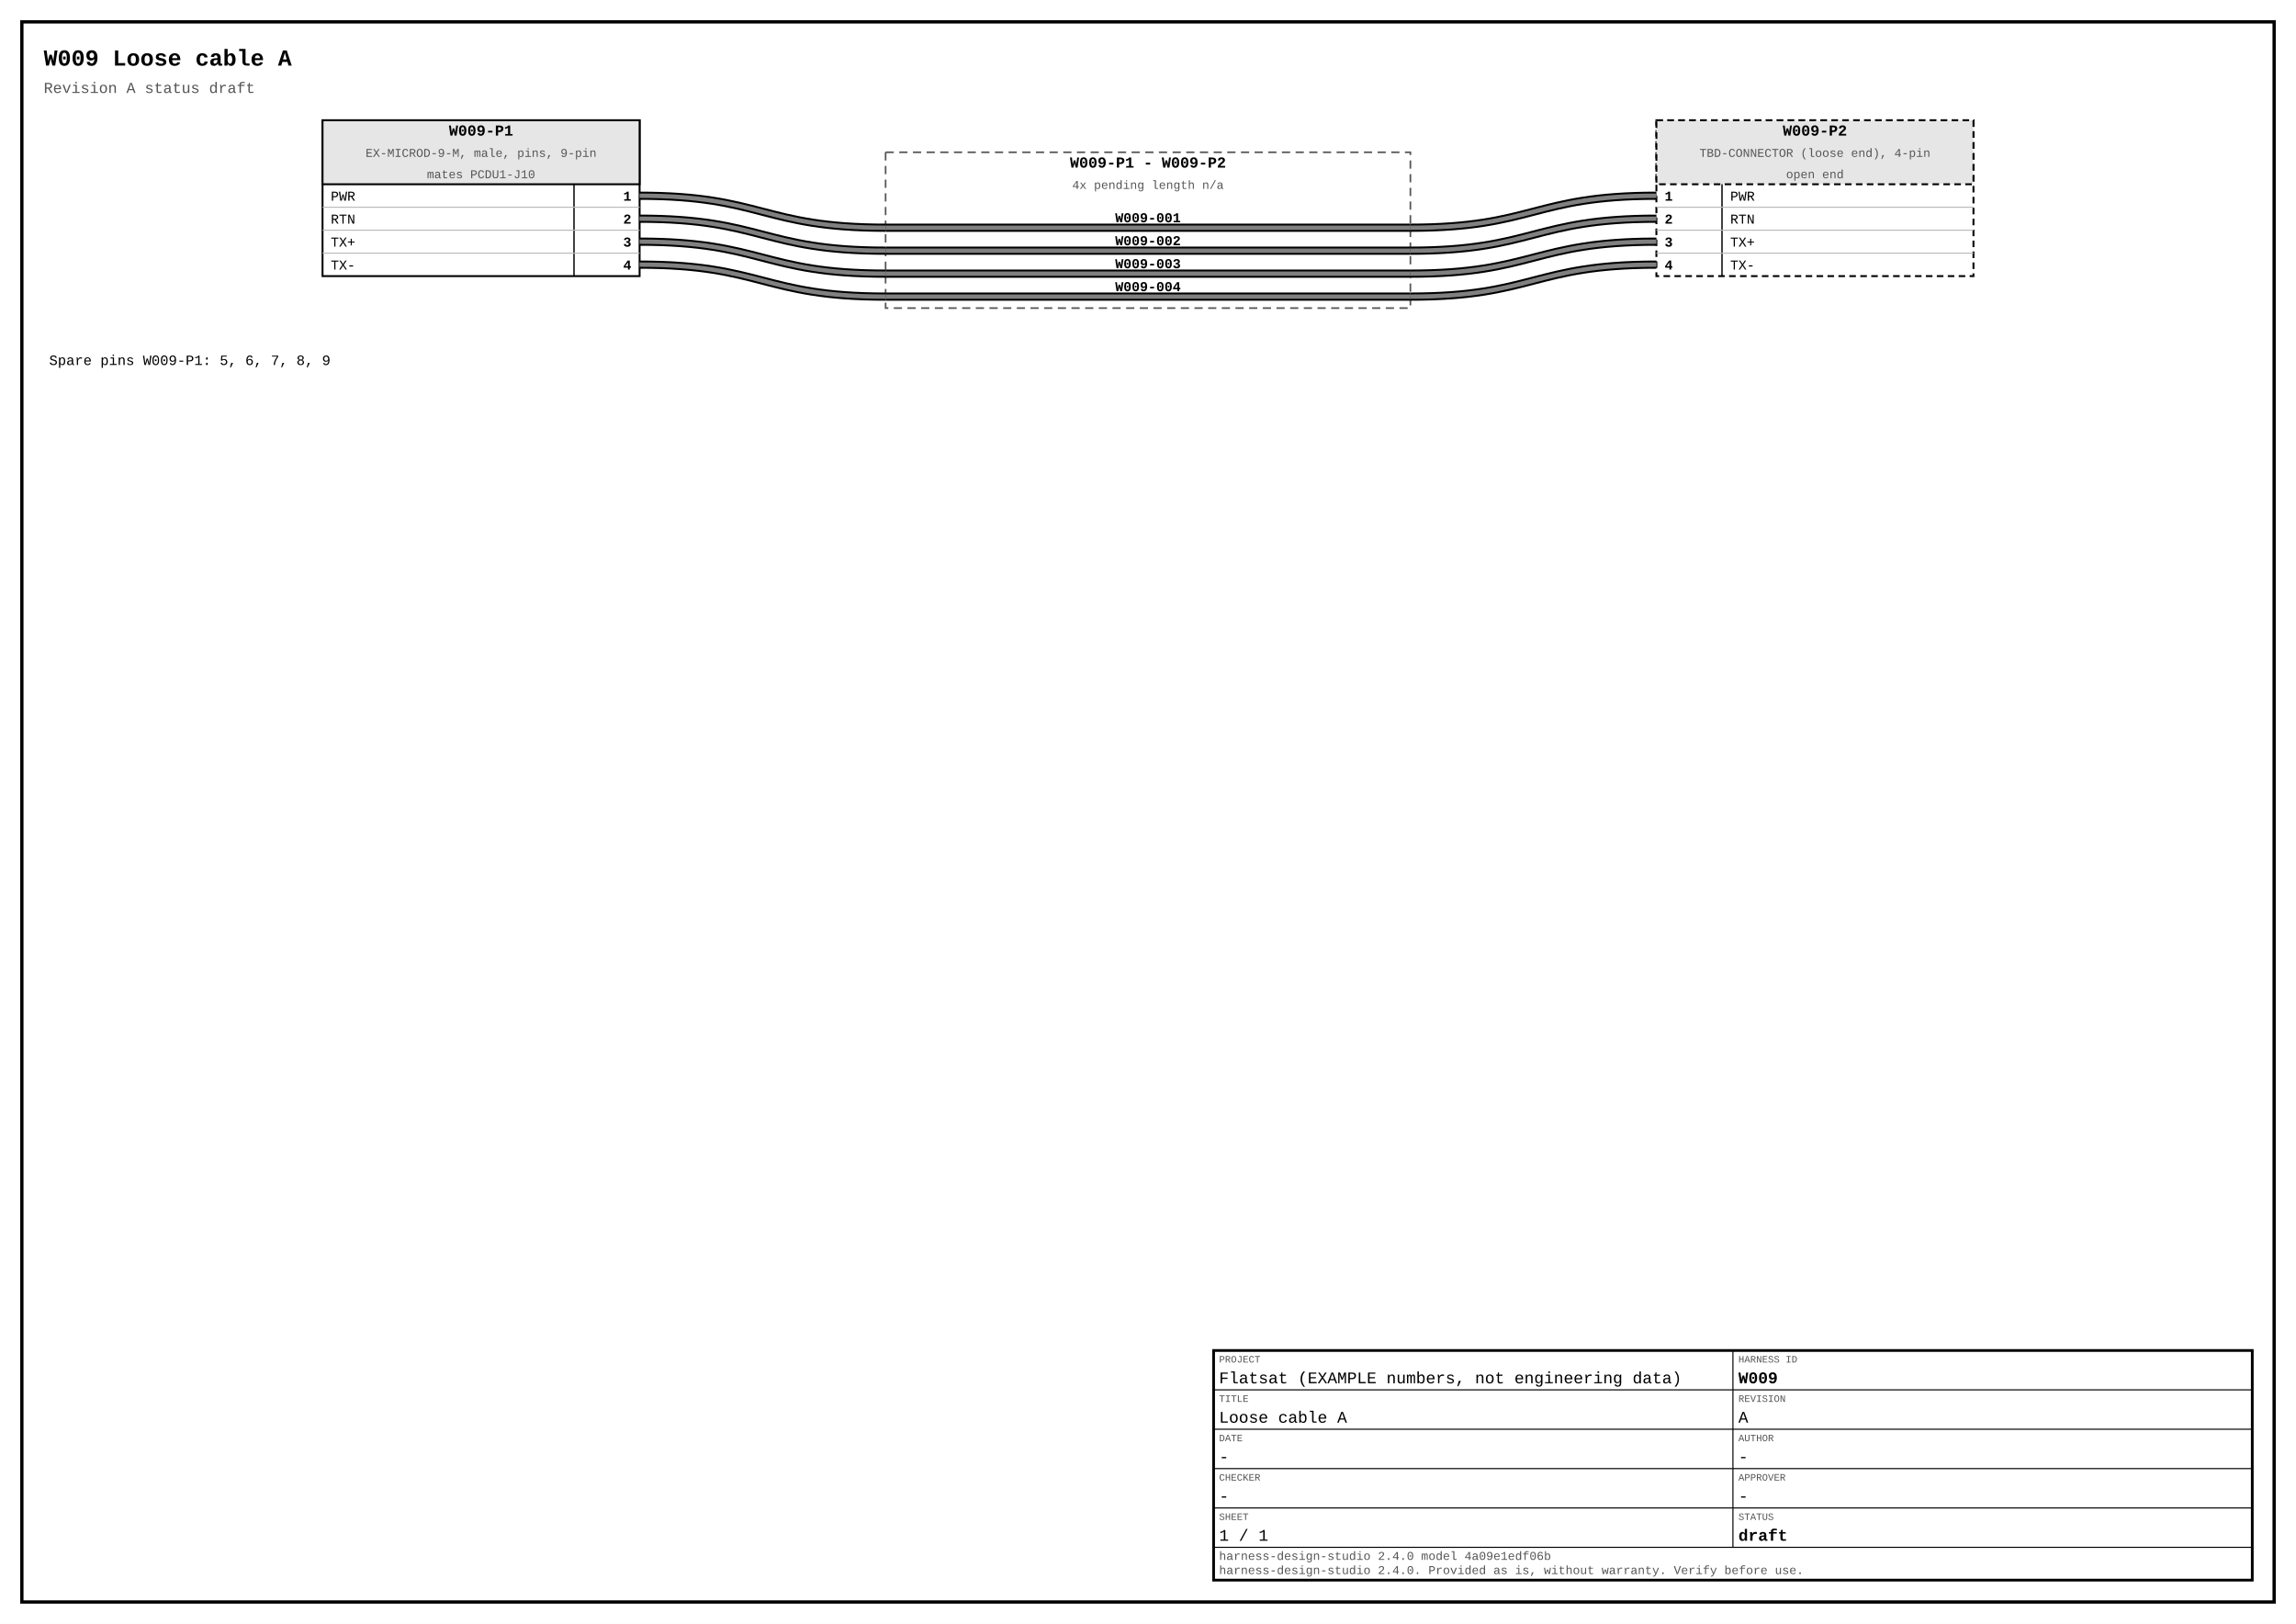
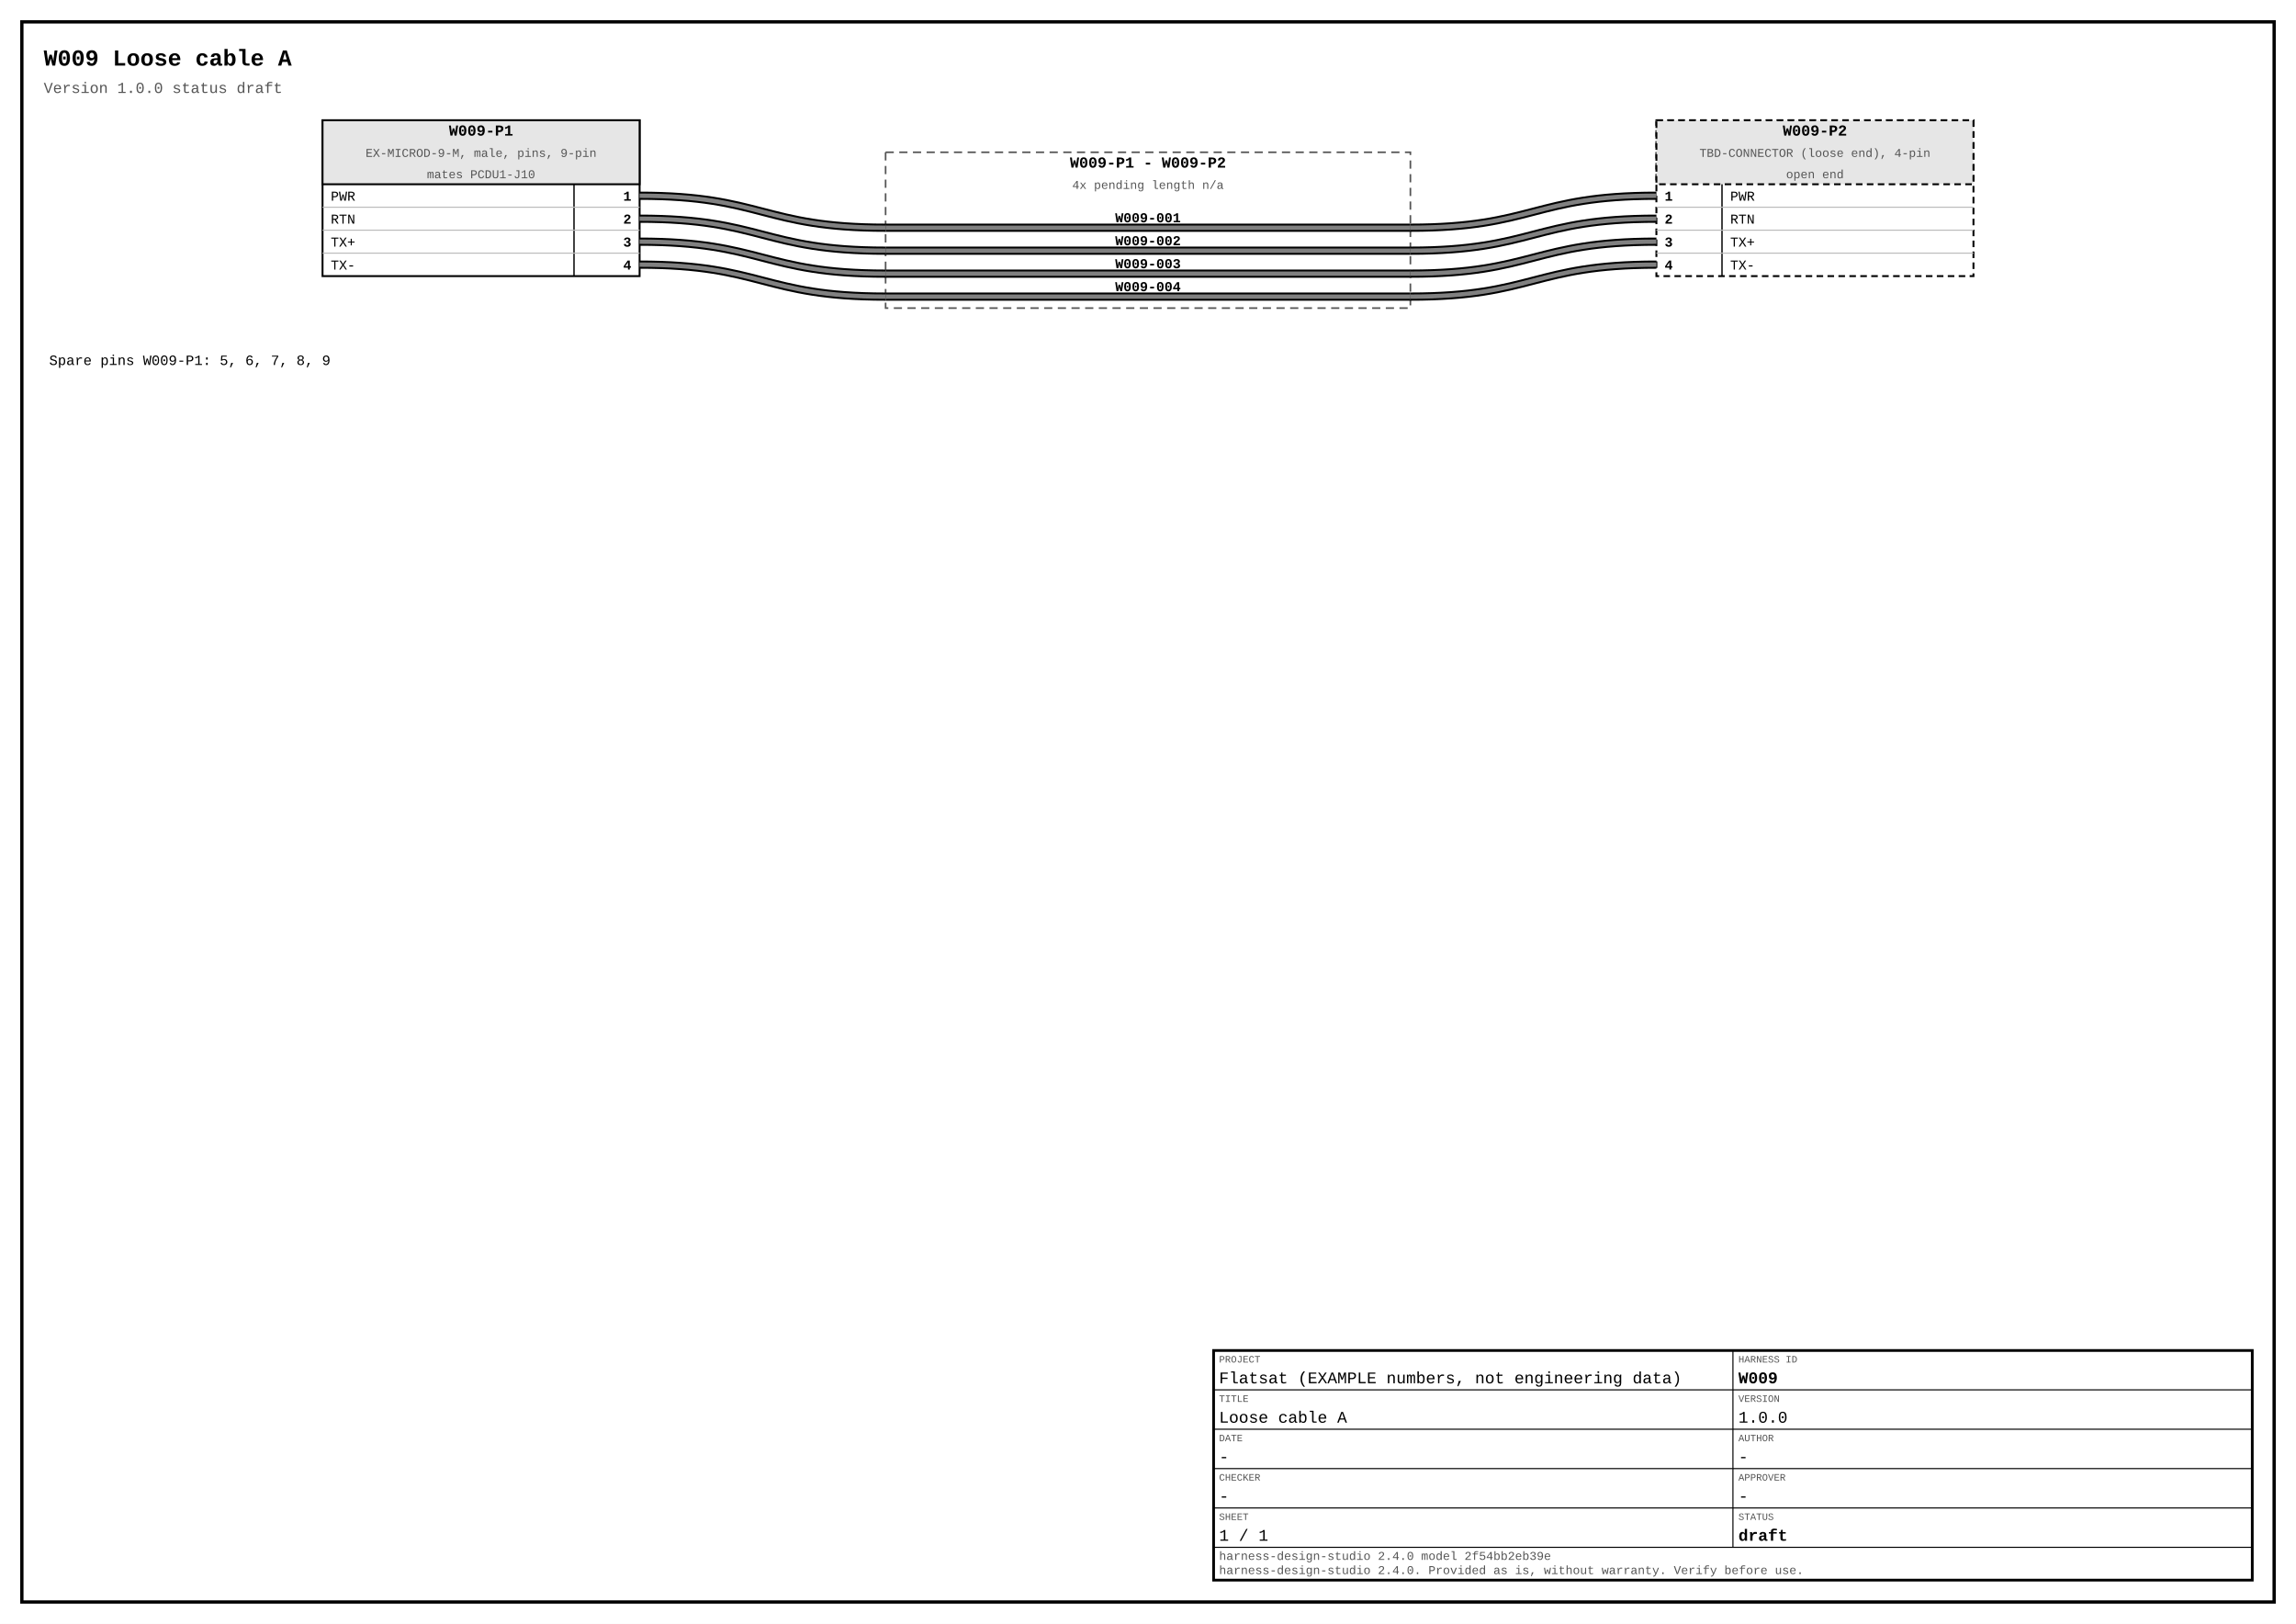
<svg xmlns="http://www.w3.org/2000/svg" width="420mm" height="297mm" viewBox="0 0 420 297" font-family="Courier New, Courier, monospace">
  <rect x="0" y="0" width="420" height="297" fill="#ffffff" />
  <rect x="4" y="4" width="412" height="289" fill="none" stroke="#000000" stroke-width="0.6" />
  <text x="8" y="12" font-size="4.2" font-weight="bold" text-anchor="start" fill="#000000">W009  Loose cable A</text>
-   <text x="8" y="17" font-size="2.8" text-anchor="start" fill="#555555">Revision A  status draft</text>
+   <text x="8" y="17" font-size="2.8" text-anchor="start" fill="#555555">Version 1.0.0  status draft</text>
  <rect x="59" y="22" width="58" height="28.5" fill="#ffffff" stroke="#000000" stroke-width="0.35" />
  <rect x="59" y="22" width="58" height="11.7" fill="#e6e6e6" stroke="#000000" stroke-width="0.35" />
  <text x="88" y="24.8" font-size="2.8" font-weight="bold" text-anchor="middle" fill="#000000">W009-P1</text>
  <text x="88" y="28.7" font-size="2.2" text-anchor="middle" fill="#555555">EX-MICROD-9-M, male, pins, 9-pin</text>
  <text x="88" y="32.6" font-size="2.2" text-anchor="middle" fill="#555555">mates PCDU1-J10</text>
  <line x1="105" y1="33.7" x2="105" y2="50.5" stroke="#000000" stroke-width="0.25" />
  <line x1="59" y1="37.9" x2="117" y2="37.9" stroke="#bbbbbb" stroke-width="0.2" />
  <text x="60.5" y="36.7" font-size="2.5" text-anchor="start" fill="#000000" data-ref="sig/W009-P1/1">PWR</text>
  <text x="115.5" y="36.7" font-size="2.5" font-weight="bold" text-anchor="end" fill="#000000" data-ref="pin/W009-P1/1">1</text>
  <line x1="59" y1="42.1" x2="117" y2="42.1" stroke="#bbbbbb" stroke-width="0.2" />
  <text x="60.5" y="40.9" font-size="2.5" text-anchor="start" fill="#000000" data-ref="sig/W009-P1/2">RTN</text>
  <text x="115.5" y="40.9" font-size="2.5" font-weight="bold" text-anchor="end" fill="#000000" data-ref="pin/W009-P1/2">2</text>
  <line x1="59" y1="46.3" x2="117" y2="46.3" stroke="#bbbbbb" stroke-width="0.2" />
  <text x="60.5" y="45.1" font-size="2.5" text-anchor="start" fill="#000000" data-ref="sig/W009-P1/3">TX+</text>
  <text x="115.5" y="45.1" font-size="2.5" font-weight="bold" text-anchor="end" fill="#000000" data-ref="pin/W009-P1/3">3</text>
  <text x="60.5" y="49.3" font-size="2.5" text-anchor="start" fill="#000000" data-ref="sig/W009-P1/4">TX-</text>
  <text x="115.5" y="49.3" font-size="2.5" font-weight="bold" text-anchor="end" fill="#000000" data-ref="pin/W009-P1/4">4</text>
  <rect x="303" y="22" width="58" height="28.5" fill="#ffffff" stroke="#000000" stroke-width="0.35" stroke-dasharray="1.2 0.8" />
  <rect x="303" y="22" width="58" height="11.7" fill="#e6e6e6" stroke="#000000" stroke-width="0.35" stroke-dasharray="1.2 0.8" />
  <text x="332" y="24.8" font-size="2.8" font-weight="bold" text-anchor="middle" fill="#000000">W009-P2</text>
  <text x="332" y="28.7" font-size="2.2" text-anchor="middle" fill="#555555" data-ref="part/W009-P2">TBD-CONNECTOR (loose end), 4-pin</text>
  <text x="332" y="32.6" font-size="2.2" text-anchor="middle" fill="#555555" data-ref="end/W009-P2">open end</text>
  <line x1="315" y1="33.7" x2="315" y2="50.5" stroke="#000000" stroke-width="0.25" />
  <line x1="303" y1="37.9" x2="361" y2="37.9" stroke="#bbbbbb" stroke-width="0.2" />
  <text x="304.5" y="36.7" font-size="2.5" font-weight="bold" text-anchor="start" fill="#000000" data-ref="pin/W009-P2/1">1</text>
  <text x="316.5" y="36.7" font-size="2.5" text-anchor="start" fill="#000000" data-ref="sig/W009-P2/1">PWR</text>
  <line x1="303" y1="42.1" x2="361" y2="42.1" stroke="#bbbbbb" stroke-width="0.2" />
  <text x="304.5" y="40.9" font-size="2.5" font-weight="bold" text-anchor="start" fill="#000000" data-ref="pin/W009-P2/2">2</text>
  <text x="316.5" y="40.9" font-size="2.5" text-anchor="start" fill="#000000" data-ref="sig/W009-P2/2">RTN</text>
  <line x1="303" y1="46.3" x2="361" y2="46.3" stroke="#bbbbbb" stroke-width="0.2" />
  <text x="304.5" y="45.1" font-size="2.5" font-weight="bold" text-anchor="start" fill="#000000" data-ref="pin/W009-P2/3">3</text>
  <text x="316.5" y="45.1" font-size="2.5" text-anchor="start" fill="#000000" data-ref="sig/W009-P2/3">TX+</text>
  <text x="304.5" y="49.3" font-size="2.5" font-weight="bold" text-anchor="start" fill="#000000" data-ref="pin/W009-P2/4">4</text>
  <text x="316.5" y="49.3" font-size="2.5" text-anchor="start" fill="#000000" data-ref="sig/W009-P2/4">TX-</text>
  <rect x="162" y="27.85" width="96" height="28.5" fill="none" stroke="#555555" stroke-width="0.3" stroke-dasharray="1.5 1" />
  <text x="210" y="30.65" font-size="2.8" font-weight="bold" text-anchor="middle" fill="#000000">W009-P1 - W009-P2</text>
  <text x="210" y="34.55" font-size="2.2" text-anchor="middle" fill="#555555">4x  pending  length n/a</text>
  <path d="M 117 35.8 C 139.5 35.8 139.5 41.65 162 41.65" fill="none" stroke="#000000" stroke-width="1.5" />
  <line x1="162" y1="41.65" x2="258" y2="41.65" stroke="#000000" stroke-width="1.5" />
  <path d="M 258 41.65 C 280.5 41.65 280.5 35.8 303 35.8" fill="none" stroke="#000000" stroke-width="1.5" />
  <path d="M 117 35.8 C 139.5 35.8 139.5 41.65 162 41.65" fill="none" stroke="#808080" stroke-width="0.8" />
  <line x1="162" y1="41.65" x2="258" y2="41.65" stroke="#808080" stroke-width="0.8" />
  <path d="M 258 41.65 C 280.5 41.65 280.5 35.8 303 35.8" fill="none" stroke="#808080" stroke-width="0.8" />
  <text x="210" y="40.65" font-size="2.5" font-weight="bold" text-anchor="middle" fill="#000000">W009-001</text>
  <path d="M 117 40 C 139.5 40 139.5 45.85 162 45.85" fill="none" stroke="#000000" stroke-width="1.5" />
  <line x1="162" y1="45.85" x2="258" y2="45.85" stroke="#000000" stroke-width="1.5" />
  <path d="M 258 45.85 C 280.5 45.85 280.5 40 303 40" fill="none" stroke="#000000" stroke-width="1.5" />
  <path d="M 117 40 C 139.5 40 139.5 45.85 162 45.85" fill="none" stroke="#808080" stroke-width="0.8" />
  <line x1="162" y1="45.85" x2="258" y2="45.85" stroke="#808080" stroke-width="0.8" />
  <path d="M 258 45.85 C 280.5 45.85 280.5 40 303 40" fill="none" stroke="#808080" stroke-width="0.8" />
  <text x="210" y="44.85" font-size="2.5" font-weight="bold" text-anchor="middle" fill="#000000">W009-002</text>
  <path d="M 117 44.2 C 139.5 44.2 139.5 50.05 162 50.05" fill="none" stroke="#000000" stroke-width="1.5" />
  <line x1="162" y1="50.05" x2="258" y2="50.05" stroke="#000000" stroke-width="1.5" />
  <path d="M 258 50.05 C 280.5 50.05 280.5 44.2 303 44.2" fill="none" stroke="#000000" stroke-width="1.5" />
  <path d="M 117 44.2 C 139.5 44.2 139.5 50.05 162 50.05" fill="none" stroke="#808080" stroke-width="0.8" />
  <line x1="162" y1="50.05" x2="258" y2="50.05" stroke="#808080" stroke-width="0.8" />
  <path d="M 258 50.05 C 280.5 50.05 280.5 44.2 303 44.2" fill="none" stroke="#808080" stroke-width="0.8" />
  <text x="210" y="49.05" font-size="2.5" font-weight="bold" text-anchor="middle" fill="#000000">W009-003</text>
  <path d="M 117 48.4 C 139.5 48.4 139.5 54.25 162 54.25" fill="none" stroke="#000000" stroke-width="1.5" />
  <line x1="162" y1="54.25" x2="258" y2="54.25" stroke="#000000" stroke-width="1.5" />
  <path d="M 258 54.25 C 280.5 54.25 280.5 48.4 303 48.4" fill="none" stroke="#000000" stroke-width="1.5" />
  <path d="M 117 48.4 C 139.5 48.4 139.5 54.25 162 54.25" fill="none" stroke="#808080" stroke-width="0.8" />
  <line x1="162" y1="54.25" x2="258" y2="54.25" stroke="#808080" stroke-width="0.8" />
  <path d="M 258 54.25 C 280.5 54.25 280.5 48.4 303 48.4" fill="none" stroke="#808080" stroke-width="0.8" />
  <text x="210" y="53.25" font-size="2.5" font-weight="bold" text-anchor="middle" fill="#000000">W009-004</text>
  <text x="9" y="66.75" font-size="2.6" text-anchor="start" fill="#000000">Spare pins W009-P1: 5, 6, 7, 8, 9</text>
  <rect x="222" y="247" width="190" height="42" fill="none" stroke="#000000" stroke-width="0.5" />
  <line x1="222" y1="247" x2="317" y2="247" stroke="#000000" stroke-width="0.2" />
  <text x="223" y="249.2" font-size="1.8" text-anchor="start" fill="#555555">PROJECT</text>
  <text x="223" y="253" font-size="3" text-anchor="start" fill="#000000">Flatsat (EXAMPLE numbers, not engineering data)</text>
  <line x1="317" y1="247" x2="412" y2="247" stroke="#000000" stroke-width="0.2" />
  <text x="318" y="249.2" font-size="1.8" text-anchor="start" fill="#555555">HARNESS ID</text>
  <text x="318" y="253" font-size="3" font-weight="bold" text-anchor="start" fill="#000000">W009</text>
  <line x1="222" y1="254.2" x2="317" y2="254.2" stroke="#000000" stroke-width="0.2" />
  <text x="223" y="256.4" font-size="1.8" text-anchor="start" fill="#555555">TITLE</text>
  <text x="223" y="260.2" font-size="3" text-anchor="start" fill="#000000">Loose cable A</text>
  <line x1="317" y1="254.2" x2="412" y2="254.2" stroke="#000000" stroke-width="0.2" />
-   <text x="318" y="256.4" font-size="1.8" text-anchor="start" fill="#555555">REVISION</text>
-   <text x="318" y="260.2" font-size="3" text-anchor="start" fill="#000000">A</text>
+   <text x="318" y="256.4" font-size="1.8" text-anchor="start" fill="#555555">VERSION</text>
+   <text x="318" y="260.2" font-size="3" text-anchor="start" fill="#000000">1.0.0</text>
  <line x1="222" y1="261.4" x2="317" y2="261.4" stroke="#000000" stroke-width="0.2" />
  <text x="223" y="263.6" font-size="1.8" text-anchor="start" fill="#555555">DATE</text>
  <text x="223" y="267.4" font-size="3" text-anchor="start" fill="#000000">-</text>
  <line x1="317" y1="261.4" x2="412" y2="261.4" stroke="#000000" stroke-width="0.2" />
  <text x="318" y="263.6" font-size="1.8" text-anchor="start" fill="#555555">AUTHOR</text>
  <text x="318" y="267.4" font-size="3" text-anchor="start" fill="#000000">-</text>
  <line x1="222" y1="268.6" x2="317" y2="268.6" stroke="#000000" stroke-width="0.2" />
  <text x="223" y="270.8" font-size="1.8" text-anchor="start" fill="#555555">CHECKER</text>
  <text x="223" y="274.6" font-size="3" text-anchor="start" fill="#000000">-</text>
  <line x1="317" y1="268.6" x2="412" y2="268.6" stroke="#000000" stroke-width="0.2" />
  <text x="318" y="270.8" font-size="1.8" text-anchor="start" fill="#555555">APPROVER</text>
  <text x="318" y="274.6" font-size="3" text-anchor="start" fill="#000000">-</text>
  <line x1="222" y1="275.8" x2="317" y2="275.8" stroke="#000000" stroke-width="0.2" />
  <text x="223" y="278" font-size="1.8" text-anchor="start" fill="#555555">SHEET</text>
  <text x="223" y="281.8" font-size="3" text-anchor="start" fill="#000000">1 / 1</text>
  <line x1="317" y1="275.8" x2="412" y2="275.8" stroke="#000000" stroke-width="0.2" />
  <text x="318" y="278" font-size="1.8" text-anchor="start" fill="#555555">STATUS</text>
  <text x="318" y="281.8" font-size="3" font-weight="bold" text-anchor="start" fill="#000000">draft</text>
  <line x1="317" y1="247" x2="317" y2="283" stroke="#000000" stroke-width="0.2" />
  <line x1="222" y1="283" x2="412" y2="283" stroke="#000000" stroke-width="0.2" />
-   <text x="223" y="285.3" font-size="2.2" text-anchor="start" fill="#555555">harness-design-studio 2.4.0 model 4a09e1edf06b</text>
+   <text x="223" y="285.3" font-size="2.2" text-anchor="start" fill="#555555">harness-design-studio 2.4.0 model 2f54bb2eb39e</text>
  <text x="223" y="287.9" font-size="2.2" text-anchor="start" fill="#555555">harness-design-studio 2.4.0. Provided as is, without warranty. Verify before use.</text>
</svg>
